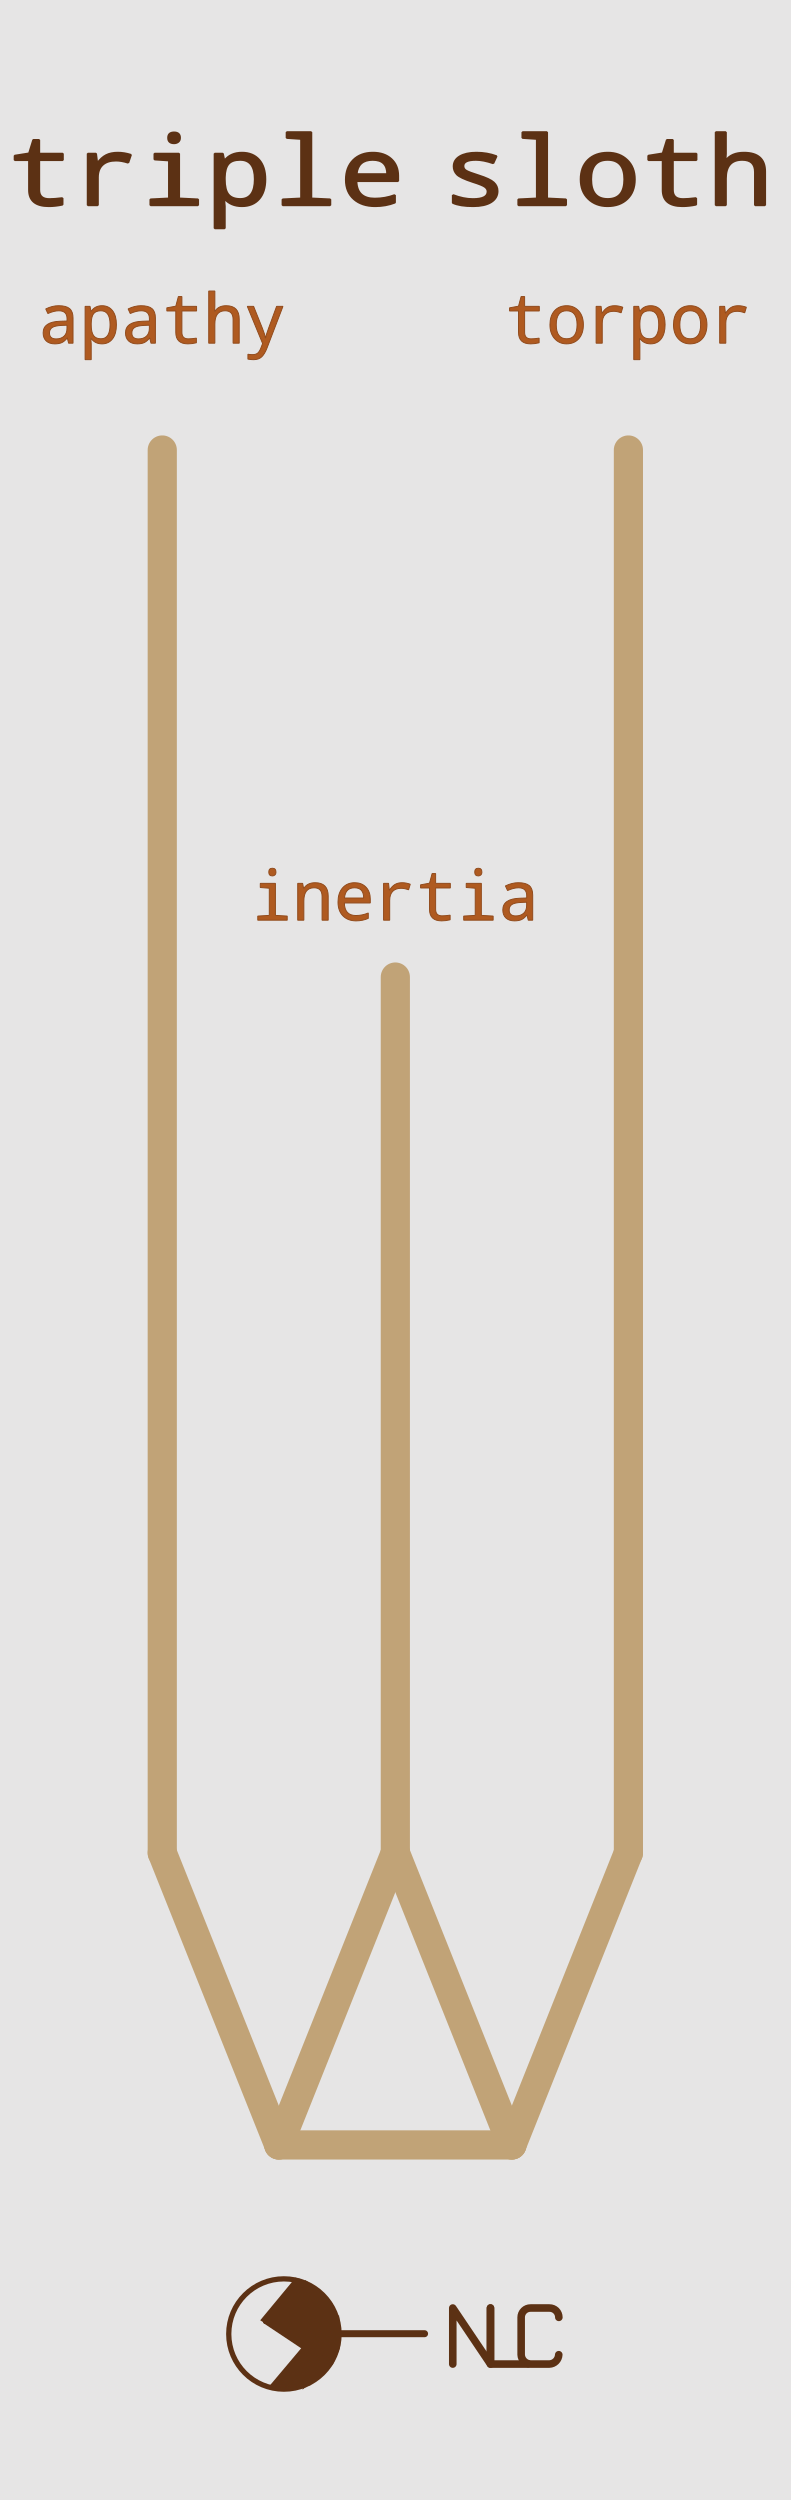
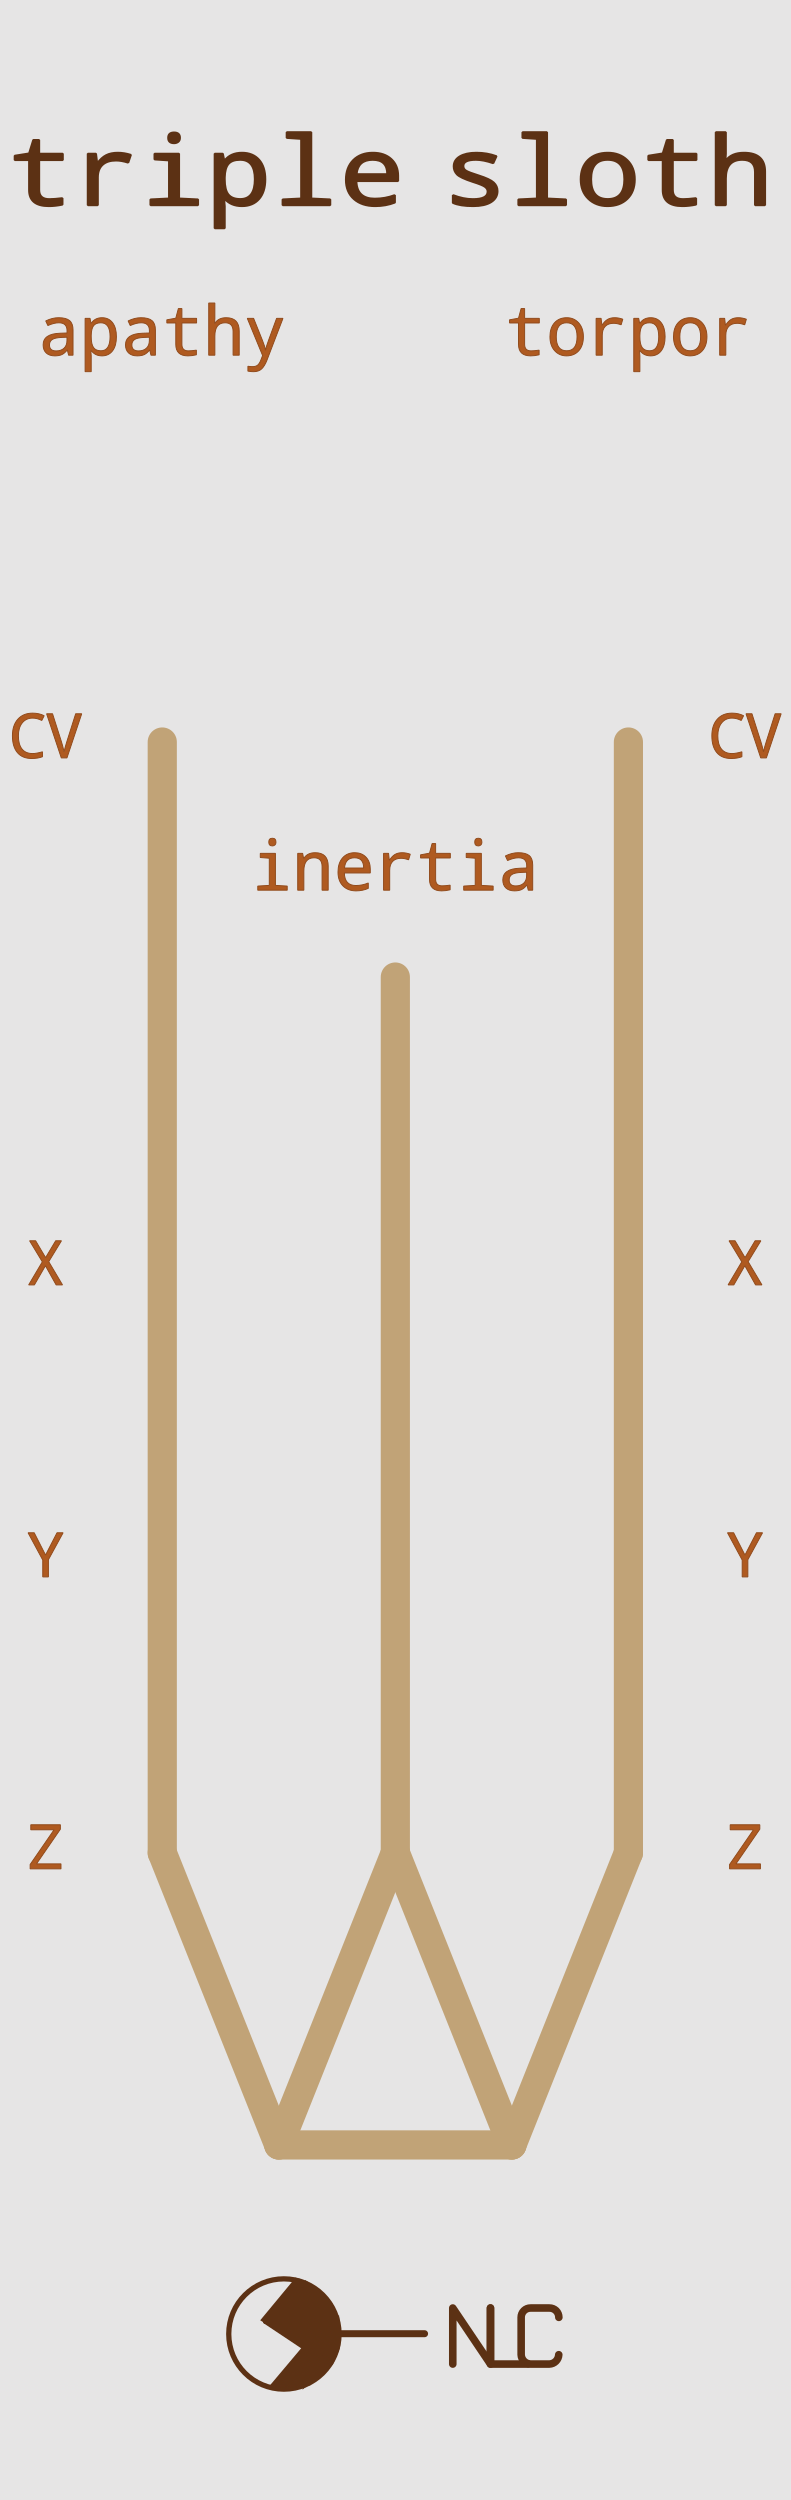
<svg xmlns="http://www.w3.org/2000/svg" width="40.64mm" height="128.50mm" viewBox="0 0 40.64 128.50">
  <g id="PanelLayer">
    <rect id="border_rect" width="40.64" height="128.5" x="0" y="0" style="display:inline;fill:#e6e5e5;fill-opacity:1;fill-rule:nonzero;stroke:#e6e5e5;stroke-width:0.7;stroke-linecap:round;stroke-linejoin:round;stroke-dasharray:none;stroke-opacity:1;image-rendering:auto" />
    <g id="artwork" style="stroke:#c1a377;stroke-width:1.5;stroke-linecap:round;">
-       <line x1="8.34" y1="23.13" x2="8.34" y2="95.24" />
+       <line x1="8.34" y1="38.14" x2="8.34" y2="95.24" />
      <line x1="20.32" y1="50.22" x2="20.32" y2="95.24" />
-       <line x1="32.30" y1="23.13" x2="32.30" y2="95.24" />
+       <line x1="32.30" y1="38.14" x2="32.30" y2="95.24" />
      <line x1="8.34" y1="95.24" x2="14.33" y2="110.25" />
      <line x1="20.32" y1="95.24" x2="14.33" y2="110.25" />
      <line x1="20.32" y1="95.24" x2="26.31" y2="110.25" />
      <line x1="32.30" y1="95.24" x2="26.31" y2="110.25" />
      <line x1="14.33" y1="110.25" x2="26.31" y2="110.25" />
    </g>
    <path id="text_title" d="M2.787 10.185V10.518Q2.474 10.595 2.179 10.595Q1.306 10.595 1.306 9.766V8.229H0.662V8.003L1.306 7.885L1.492 7.193H1.745V7.899H2.802V8.229H1.745V9.766Q1.745 10.236 2.208 10.236Q2.433 10.236 2.787 10.185ZM5.845 7.959 5.727 8.36Q5.43 8.251 5.187 8.251Q4.793 8.251 4.58 8.474Q4.367 8.697 4.367 9.119V10.547H3.928V7.899H4.285L4.338 8.384H4.357Q4.54 8.097 4.75 7.974Q4.96 7.851 5.266 7.851Q5.551 7.851 5.845 7.959ZM7.781 6.809Q8.037 6.809 8.037 7.084Q8.037 7.224 7.961 7.293Q7.885 7.361 7.781 7.361Q7.523 7.361 7.523 7.084Q7.523 6.809 7.781 6.809ZM7.56 8.246 6.911 8.196V7.899H7.998V10.202L8.847 10.25V10.547H6.73V10.25L7.56 10.202ZM10.039 10.212H10.01Q10.039 10.523 10.039 10.602V11.733H9.6V7.899H9.954L10.019 8.256H10.039Q10.304 7.851 10.815 7.851Q11.3 7.851 11.576 8.211Q11.852 8.572 11.852 9.218Q11.852 9.869 11.575 10.232Q11.297 10.595 10.815 10.595Q10.316 10.595 10.039 10.212ZM10.039 9.119V9.218Q10.039 9.766 10.206 9.998Q10.374 10.231 10.74 10.231Q11.396 10.231 11.396 9.213Q11.396 8.215 10.736 8.215Q10.369 8.215 10.209 8.427Q10.048 8.639 10.039 9.119ZM13.466 7.139 12.819 7.089V6.795H13.907V10.202L14.756 10.25V10.547H12.636V10.25L13.466 10.202ZM17.789 9.307H15.923Q15.942 10.212 16.752 10.212Q17.223 10.212 17.645 10.028V10.414Q17.244 10.595 16.767 10.595Q16.176 10.595 15.822 10.235Q15.467 9.874 15.467 9.242Q15.467 8.601 15.794 8.226Q16.121 7.851 16.668 7.851Q17.179 7.851 17.484 8.174Q17.789 8.497 17.789 9.035ZM15.932 8.951H17.314Q17.314 8.215 16.658 8.215Q15.995 8.215 15.932 8.951ZM20.246 10.429V10.028Q20.711 10.236 21.138 10.236Q21.801 10.236 21.801 9.845Q21.801 9.708 21.683 9.607Q21.565 9.505 21.138 9.351Q20.576 9.141 20.43 8.966Q20.285 8.791 20.285 8.553Q20.285 8.225 20.553 8.038Q20.822 7.851 21.297 7.851Q21.775 7.851 22.187 8.029L22.043 8.389Q21.604 8.215 21.273 8.215Q20.704 8.215 20.704 8.536Q20.704 8.683 20.826 8.771Q20.948 8.859 21.387 9.016Q21.895 9.201 22.063 9.381Q22.231 9.561 22.231 9.821Q22.231 10.183 21.949 10.389Q21.666 10.595 21.15 10.595Q20.552 10.595 20.246 10.429ZM24.003 7.139 23.357 7.089V6.795H24.445V10.202L25.293 10.25V10.547H23.174V10.25L24.003 10.202ZM27.155 10.595Q26.634 10.595 26.298 10.22Q25.961 9.845 25.961 9.218Q25.961 8.584 26.288 8.217Q26.615 7.851 27.17 7.851Q27.695 7.851 28.03 8.225Q28.366 8.598 28.366 9.218Q28.366 9.857 28.035 10.226Q27.705 10.595 27.155 10.595ZM27.165 10.231Q27.912 10.231 27.912 9.218Q27.912 8.215 27.16 8.215Q26.415 8.215 26.415 9.218Q26.415 10.231 27.165 10.231ZM31.108 10.185V10.518Q30.794 10.595 30.5 10.595Q29.627 10.595 29.627 9.766V8.229H28.983V8.003L29.627 7.885L29.813 7.193H30.066V7.899H31.122V8.229H30.066V9.766Q30.066 10.236 30.529 10.236Q30.753 10.236 31.108 10.185ZM33.751 10.547V8.842Q33.751 8.215 33.177 8.215Q32.437 8.215 32.437 9.175V10.547H31.997V6.795H32.437V7.909L32.417 8.256H32.441Q32.69 7.851 33.252 7.851Q34.19 7.851 34.19 8.818V10.547Z" transform="scale(1.15,1)" style="fill:#5c3114;stroke:#5c3114;stroke-width:0.1;stroke-linejoin:bevel;" />
-     <path id="text_apathy" d="M3.527 17.64 3.463 17.378H3.45Q3.317 17.545 3.177 17.61Q3.038 17.674 2.817 17.674Q2.537 17.674 2.377 17.526Q2.218 17.378 2.218 17.111Q2.218 16.539 3.096 16.512L3.446 16.5V16.381Q3.446 15.974 3.026 15.974Q2.773 15.974 2.461 16.115L2.352 15.879Q2.69 15.714 3.012 15.714Q3.403 15.714 3.578 15.864Q3.753 16.014 3.753 16.345V17.64ZM3.443 16.715 3.164 16.727Q2.826 16.741 2.685 16.833Q2.543 16.925 2.543 17.114Q2.543 17.421 2.888 17.421Q3.141 17.421 3.292 17.281Q3.443 17.14 3.443 16.885ZM4.688 17.4H4.667Q4.688 17.623 4.688 17.68V18.487H4.375V15.748H4.628L4.674 16.003H4.688Q4.878 15.714 5.243 15.714Q5.589 15.714 5.786 15.972Q5.983 16.229 5.983 16.691Q5.983 17.156 5.785 17.415Q5.587 17.674 5.243 17.674Q4.886 17.674 4.688 17.4ZM4.688 16.62V16.691Q4.688 17.082 4.808 17.248Q4.927 17.414 5.189 17.414Q5.658 17.414 5.658 16.687Q5.658 15.974 5.186 15.974Q4.924 15.974 4.809 16.126Q4.695 16.277 4.688 16.62ZM7.761 17.64 7.697 17.378H7.684Q7.551 17.545 7.411 17.61Q7.272 17.674 7.051 17.674Q6.771 17.674 6.611 17.526Q6.452 17.378 6.452 17.111Q6.452 16.539 7.33 16.512L7.68 16.5V16.381Q7.68 15.974 7.26 15.974Q7.007 15.974 6.695 16.115L6.586 15.879Q6.924 15.714 7.246 15.714Q7.637 15.714 7.812 15.864Q7.987 16.014 7.987 16.345V17.64ZM7.677 16.715 7.398 16.727Q7.06 16.741 6.919 16.833Q6.777 16.925 6.777 17.114Q6.777 17.421 7.122 17.421Q7.375 17.421 7.526 17.281Q7.677 17.14 7.677 16.885ZM10.093 17.381V17.619Q9.869 17.674 9.659 17.674Q9.036 17.674 9.036 17.082V15.985H8.576V15.823L9.036 15.738L9.168 15.244H9.349V15.748H10.104V15.985H9.349V17.082Q9.349 17.418 9.68 17.418Q9.84 17.418 10.093 17.381ZM11.981 17.64V16.422Q11.981 15.974 11.571 15.974Q11.043 15.974 11.043 16.66V17.64H10.729V14.96H11.043V15.755L11.029 16.003H11.046Q11.223 15.714 11.625 15.714Q12.295 15.714 12.295 16.405V17.64ZM12.712 15.748H13.036L13.487 16.875Q13.628 17.228 13.64 17.375H13.65Q13.69 17.182 13.806 16.872L14.217 15.748H14.543L13.725 17.886Q13.609 18.186 13.456 18.337Q13.303 18.487 13.032 18.487Q12.884 18.487 12.743 18.458V18.208Q12.85 18.229 12.977 18.229Q13.142 18.229 13.235 18.158Q13.327 18.088 13.399 17.916L13.499 17.657Z" style="fill:#af5a20;stroke:#90491a;stroke-width:0.05;stroke-linejoin:bevel" />
-     <path id="text_torpor" d="M27.71 17.381V17.619Q27.486 17.674 27.276 17.674Q26.652 17.674 26.652 17.082V15.985H26.192V15.823L26.652 15.738L26.785 15.244H26.965V15.748H27.72V15.985H26.965V17.082Q26.965 17.418 27.296 17.418Q27.456 17.418 27.71 17.381ZM29.12 17.674Q28.748 17.674 28.508 17.407Q28.268 17.139 28.268 16.691Q28.268 16.238 28.501 15.976Q28.735 15.714 29.131 15.714Q29.506 15.714 29.746 15.981Q29.985 16.248 29.985 16.691Q29.985 17.147 29.749 17.411Q29.513 17.674 29.12 17.674ZM29.127 17.414Q29.661 17.414 29.661 16.691Q29.661 15.974 29.124 15.974Q28.591 15.974 28.591 16.691Q28.591 17.414 29.127 17.414ZM32.011 15.792 31.926 16.078Q31.715 16 31.541 16Q31.26 16 31.107 16.159Q30.955 16.319 30.955 16.62V17.64H30.641V15.748H30.896L30.934 16.095H30.948Q31.079 15.89 31.229 15.802Q31.379 15.714 31.597 15.714Q31.801 15.714 32.011 15.792ZM32.889 17.4H32.869Q32.889 17.623 32.889 17.68V18.487H32.576V15.748H32.829L32.876 16.003H32.889Q33.079 15.714 33.444 15.714Q33.79 15.714 33.987 15.972Q34.185 16.229 34.185 16.691Q34.185 17.156 33.986 17.415Q33.788 17.674 33.444 17.674Q33.087 17.674 32.889 17.4ZM32.889 16.62V16.691Q32.889 17.082 33.009 17.248Q33.129 17.414 33.391 17.414Q33.859 17.414 33.859 16.687Q33.859 15.974 33.387 15.974Q33.125 15.974 33.011 16.126Q32.896 16.277 32.889 16.62ZM35.471 17.674Q35.099 17.674 34.859 17.407Q34.619 17.139 34.619 16.691Q34.619 16.238 34.852 15.976Q35.086 15.714 35.482 15.714Q35.857 15.714 36.097 15.981Q36.336 16.248 36.336 16.691Q36.336 17.147 36.1 17.411Q35.864 17.674 35.471 17.674ZM35.478 17.414Q36.012 17.414 36.012 16.691Q36.012 15.974 35.475 15.974Q34.943 15.974 34.943 16.691Q34.943 17.414 35.478 17.414ZM38.362 15.792 38.277 16.078Q38.066 16 37.892 16Q37.611 16 37.458 16.159Q37.306 16.319 37.306 16.62V17.64H36.992V15.748H37.247L37.285 16.095H37.299Q37.43 15.89 37.58 15.802Q37.73 15.714 37.948 15.714Q38.152 15.714 38.362 15.792Z" style="fill:#af5a20;stroke:#90491a;stroke-width:0.05;stroke-linejoin:bevel" />
-     <path id="text_inertia" d="M14.001 44.628Q14.183 44.628 14.183 44.824Q14.183 44.924 14.129 44.973Q14.075 45.022 14.001 45.022Q13.816 45.022 13.816 44.824Q13.816 44.628 14.001 44.628ZM13.842 45.654 13.379 45.618V45.406H14.156V47.051L14.762 47.086V47.298H13.25V47.086L13.842 47.051ZM16.555 47.298V46.08Q16.555 45.632 16.145 45.632Q15.617 45.632 15.617 46.318V47.298H15.303V45.406H15.556L15.603 45.661H15.62Q15.797 45.372 16.199 45.372Q16.869 45.372 16.869 46.063V47.298ZM19.032 46.412H17.699Q17.713 47.058 18.292 47.058Q18.628 47.058 18.929 46.927V47.203Q18.643 47.332 18.302 47.332Q17.88 47.332 17.627 47.075Q17.374 46.817 17.374 46.366Q17.374 45.908 17.607 45.64Q17.84 45.372 18.231 45.372Q18.597 45.372 18.814 45.603Q19.032 45.834 19.032 46.218ZM17.706 46.157H18.693Q18.693 45.632 18.224 45.632Q17.751 45.632 17.706 46.157ZM21.086 45.449 21.001 45.735Q20.789 45.658 20.615 45.658Q20.335 45.658 20.182 45.817Q20.03 45.977 20.03 46.278V47.298H19.716V45.406H19.971L20.009 45.752H20.023Q20.154 45.548 20.304 45.46Q20.453 45.372 20.672 45.372Q20.875 45.372 21.086 45.449ZM23.136 47.039V47.277Q22.912 47.332 22.701 47.332Q22.078 47.332 22.078 46.74V45.642H21.618V45.48L22.078 45.396L22.21 44.902H22.391V45.406H23.146V45.642H22.391V46.74Q22.391 47.075 22.722 47.075Q22.882 47.075 23.136 47.039ZM24.586 44.628Q24.768 44.628 24.768 44.824Q24.768 44.924 24.714 44.973Q24.66 45.022 24.586 45.022Q24.402 45.022 24.402 44.824Q24.402 44.628 24.586 44.628ZM24.427 45.654 23.964 45.618V45.406H24.741V47.051L25.347 47.086V47.298H23.835V47.086L24.427 47.051ZM27.154 47.298 27.09 47.036H27.077Q26.944 47.203 26.805 47.267Q26.665 47.332 26.445 47.332Q26.164 47.332 26.004 47.184Q25.845 47.036 25.845 46.769Q25.845 46.197 26.724 46.169L27.073 46.157V46.038Q27.073 45.632 26.653 45.632Q26.4 45.632 26.088 45.773L25.979 45.537Q26.317 45.372 26.639 45.372Q27.03 45.372 27.205 45.522Q27.38 45.672 27.38 46.002V47.298ZM27.07 46.373 26.791 46.385Q26.453 46.398 26.312 46.491Q26.171 46.583 26.171 46.772Q26.171 47.079 26.515 47.079Q26.768 47.079 26.919 46.938Q27.07 46.798 27.07 46.543Z" style="fill:#af5a20;stroke:#90491a;stroke-width:0.05;stroke-linejoin:bevel" />
+     <path id="text_apathy" d="M3.527 18.257 3.463 17.995H3.45Q3.317 18.162 3.177 18.227Q3.038 18.291 2.817 18.291Q2.537 18.291 2.377 18.143Q2.218 17.995 2.218 17.728Q2.218 17.156 3.096 17.128L3.446 17.116V16.997Q3.446 16.591 3.026 16.591Q2.773 16.591 2.461 16.732L2.352 16.496Q2.69 16.331 3.012 16.331Q3.403 16.331 3.578 16.481Q3.753 16.631 3.753 16.961V18.257ZM3.443 17.332 3.164 17.344Q2.826 17.358 2.685 17.45Q2.543 17.542 2.543 17.731Q2.543 18.038 2.888 18.038Q3.141 18.038 3.292 17.898Q3.443 17.757 3.443 17.502ZM4.688 18.017H4.667Q4.688 18.239 4.688 18.296V19.104H4.375V16.365H4.628L4.674 16.62H4.688Q4.878 16.331 5.243 16.331Q5.589 16.331 5.786 16.588Q5.983 16.846 5.983 17.308Q5.983 17.773 5.785 18.032Q5.587 18.291 5.243 18.291Q4.886 18.291 4.688 18.017ZM4.688 17.237V17.308Q4.688 17.699 4.808 17.865Q4.927 18.031 5.189 18.031Q5.658 18.031 5.658 17.304Q5.658 16.591 5.186 16.591Q4.924 16.591 4.809 16.742Q4.695 16.894 4.688 17.237ZM7.761 18.257 7.697 17.995H7.684Q7.551 18.162 7.411 18.227Q7.272 18.291 7.051 18.291Q6.771 18.291 6.611 18.143Q6.452 17.995 6.452 17.728Q6.452 17.156 7.33 17.128L7.68 17.116V16.997Q7.68 16.591 7.26 16.591Q7.007 16.591 6.695 16.732L6.586 16.496Q6.924 16.331 7.246 16.331Q7.637 16.331 7.812 16.481Q7.987 16.631 7.987 16.961V18.257ZM7.677 17.332 7.398 17.344Q7.06 17.358 6.919 17.45Q6.777 17.542 6.777 17.731Q6.777 18.038 7.122 18.038Q7.375 18.038 7.526 17.898Q7.677 17.757 7.677 17.502ZM10.093 17.998V18.236Q9.869 18.291 9.659 18.291Q9.036 18.291 9.036 17.699V16.601H8.576V16.439L9.036 16.355L9.168 15.861H9.349V16.365H10.104V16.601H9.349V17.699Q9.349 18.035 9.68 18.035Q9.84 18.035 10.093 17.998ZM11.981 18.257V17.039Q11.981 16.591 11.571 16.591Q11.043 16.591 11.043 17.276V18.257H10.729V15.576H11.043V16.372L11.029 16.62H11.046Q11.223 16.331 11.625 16.331Q12.295 16.331 12.295 17.022V18.257ZM12.712 16.365H13.036L13.487 17.492Q13.628 17.845 13.64 17.991H13.65Q13.69 17.799 13.806 17.488L14.217 16.365H14.543L13.725 18.503Q13.609 18.803 13.456 18.953Q13.303 19.104 13.032 19.104Q12.884 19.104 12.743 19.075V18.825Q12.85 18.846 12.977 18.846Q13.142 18.846 13.235 18.775Q13.327 18.704 13.399 18.532L13.499 18.274Z" style="fill:#af5a20;stroke:#90491a;stroke-width:0.05;stroke-linejoin:bevel" />
+     <path id="text_torpor" d="M27.71 17.998V18.236Q27.486 18.291 27.276 18.291Q26.652 18.291 26.652 17.699V16.601H26.192V16.439L26.652 16.355L26.785 15.861H26.965V16.365H27.72V16.601H26.965V17.699Q26.965 18.035 27.296 18.035Q27.456 18.035 27.71 17.998ZM29.12 18.291Q28.748 18.291 28.508 18.023Q28.268 17.755 28.268 17.308Q28.268 16.855 28.501 16.593Q28.735 16.331 29.131 16.331Q29.506 16.331 29.746 16.598Q29.985 16.865 29.985 17.308Q29.985 17.764 29.749 18.028Q29.513 18.291 29.12 18.291ZM29.127 18.031Q29.661 18.031 29.661 17.308Q29.661 16.591 29.124 16.591Q28.591 16.591 28.591 17.308Q28.591 18.031 29.127 18.031ZM32.011 16.408 31.926 16.694Q31.715 16.617 31.541 16.617Q31.26 16.617 31.107 16.776Q30.955 16.936 30.955 17.237V18.257H30.641V16.365H30.896L30.934 16.712H30.948Q31.079 16.507 31.229 16.419Q31.379 16.331 31.597 16.331Q31.801 16.331 32.011 16.408ZM32.889 18.017H32.869Q32.889 18.239 32.889 18.296V19.104H32.576V16.365H32.829L32.876 16.62H32.889Q33.079 16.331 33.444 16.331Q33.79 16.331 33.987 16.588Q34.185 16.846 34.185 17.308Q34.185 17.773 33.986 18.032Q33.788 18.291 33.444 18.291Q33.087 18.291 32.889 18.017ZM32.889 17.237V17.308Q32.889 17.699 33.009 17.865Q33.129 18.031 33.391 18.031Q33.859 18.031 33.859 17.304Q33.859 16.591 33.387 16.591Q33.125 16.591 33.011 16.742Q32.896 16.894 32.889 17.237ZM35.471 18.291Q35.099 18.291 34.859 18.023Q34.619 17.755 34.619 17.308Q34.619 16.855 34.852 16.593Q35.086 16.331 35.482 16.331Q35.857 16.331 36.097 16.598Q36.336 16.865 36.336 17.308Q36.336 17.764 36.1 18.028Q35.864 18.291 35.471 18.291ZM35.478 18.031Q36.012 18.031 36.012 17.308Q36.012 16.591 35.475 16.591Q34.943 16.591 34.943 17.308Q34.943 18.031 35.478 18.031ZM38.362 16.408 38.277 16.694Q38.066 16.617 37.892 16.617Q37.611 16.617 37.458 16.776Q37.306 16.936 37.306 17.237V18.257H36.992V16.365H37.247L37.285 16.712H37.299Q37.43 16.507 37.58 16.419Q37.73 16.331 37.948 16.331Q38.152 16.331 38.362 16.408Z" style="fill:#af5a20;stroke:#90491a;stroke-width:0.05;stroke-linejoin:bevel" />
+     <path id="text_inertia" d="M14.001 43.086Q14.183 43.086 14.183 43.282Q14.183 43.382 14.129 43.431Q14.075 43.48 14.001 43.48Q13.816 43.48 13.816 43.282Q13.816 43.086 14.001 43.086ZM13.842 44.112 13.379 44.076V43.864H14.156V45.509L14.762 45.544V45.756H13.25V45.544L13.842 45.509ZM16.555 45.756V44.538Q16.555 44.09 16.145 44.09Q15.617 44.09 15.617 44.776V45.756H15.303V43.864H15.556L15.603 44.119H15.62Q15.797 43.83 16.199 43.83Q16.869 43.83 16.869 44.521V45.756ZM19.032 44.87H17.699Q17.713 45.516 18.292 45.516Q18.628 45.516 18.929 45.385V45.661Q18.643 45.79 18.302 45.79Q17.88 45.79 17.627 45.533Q17.374 45.275 17.374 44.824Q17.374 44.366 17.607 44.098Q17.84 43.83 18.231 43.83Q18.597 43.83 18.814 44.061Q19.032 44.291 19.032 44.676ZM17.706 44.615H18.693Q18.693 44.09 18.224 44.09Q17.751 44.09 17.706 44.615ZM21.086 43.907 21.001 44.193Q20.789 44.116 20.615 44.116Q20.335 44.116 20.182 44.275Q20.03 44.434 20.03 44.736V45.756H19.716V43.864H19.971L20.009 44.211H20.023Q20.154 44.006 20.304 43.918Q20.453 43.83 20.672 43.83Q20.875 43.83 21.086 43.907ZM23.136 45.497V45.735Q22.912 45.79 22.701 45.79Q22.078 45.79 22.078 45.198V44.1H21.618V43.938L22.078 43.854L22.21 43.36H22.391V43.864H23.146V44.1H22.391V45.198Q22.391 45.533 22.722 45.533Q22.882 45.533 23.136 45.497ZM24.586 43.086Q24.768 43.086 24.768 43.282Q24.768 43.382 24.714 43.431Q24.66 43.48 24.586 43.48Q24.402 43.48 24.402 43.282Q24.402 43.086 24.586 43.086ZM24.427 44.112 23.964 44.076V43.864H24.741V45.509L25.347 45.544V45.756H23.835V45.544L24.427 45.509ZM27.154 45.756 27.09 45.494H27.077Q26.944 45.661 26.805 45.725Q26.665 45.79 26.445 45.79Q26.164 45.79 26.004 45.642Q25.845 45.494 25.845 45.227Q25.845 44.655 26.724 44.627L27.073 44.615V44.496Q27.073 44.09 26.653 44.09Q26.4 44.09 26.088 44.231L25.979 43.995Q26.317 43.83 26.639 43.83Q27.03 43.83 27.205 43.98Q27.38 44.13 27.38 44.46V45.756ZM27.07 44.831 26.791 44.843Q26.453 44.856 26.312 44.949Q26.171 45.041 26.171 45.23Q26.171 45.537 26.515 45.537Q26.768 45.537 26.919 45.397Q27.07 45.256 27.07 45.001Z" style="fill:#af5a20;stroke:#90491a;stroke-width:0.05;stroke-linejoin:bevel" />
+     <path id="text_cvleft" d="M2.182 38.643V38.895Q1.955 38.986 1.627 38.986Q1.148 38.986 0.894 38.682Q0.639 38.378 0.639 37.819Q0.639 37.282 0.917 36.969Q1.194 36.656 1.675 36.656Q2.016 36.656 2.269 36.789L2.148 37.031Q1.909 36.91 1.675 36.91Q1.342 36.91 1.143 37.156Q0.945 37.402 0.945 37.822Q0.945 38.267 1.131 38.5Q1.317 38.733 1.675 38.733Q1.876 38.733 2.182 38.643ZM3.89 36.688H4.199L3.441 38.955H3.151L2.396 36.688H2.7L3.157 38.126Q3.221 38.322 3.293 38.643Q3.341 38.419 3.438 38.116Z" style="fill:#af5a20;stroke:#90491a;stroke-width:0.05;stroke-linejoin:bevel" />
+     <path id="text_cvright" d="M38.133 38.643V38.895Q37.906 38.986 37.578 38.986Q37.099 38.986 36.844 38.682Q36.59 38.378 36.59 37.819Q36.59 37.282 36.868 36.969Q37.145 36.656 37.626 36.656Q37.967 36.656 38.219 36.789L38.099 37.031Q37.86 36.91 37.626 36.91Q37.292 36.91 37.094 37.156Q36.895 37.402 36.895 37.822Q36.895 38.267 37.081 38.5Q37.267 38.733 37.626 38.733Q37.827 38.733 38.133 38.643ZM39.841 36.688H40.15L39.391 38.955H39.102L38.346 36.688H38.65L39.108 38.126Q39.171 38.322 39.244 38.643Q39.292 38.419 39.388 38.116Z" style="fill:#af5a20;stroke:#90491a;stroke-width:0.05;stroke-linejoin:bevel" />
+     <path id="text_xleft" d="M3.212 66.043H2.885L2.335 65.058L1.767 66.043H1.474L2.176 64.858L1.522 63.776H1.831L2.344 64.643L2.862 63.776H3.158L2.504 64.849Z" style="fill:#af5a20;stroke:#90491a;stroke-width:0.05;stroke-linejoin:bevel" />
+     <path id="text_yleft" d="M2.341 79.931 2.931 78.785H3.243L2.488 80.169V81.052H2.198V80.185L1.443 78.785H1.758Z" style="fill:#af5a20;stroke:#90491a;stroke-width:0.05;stroke-linejoin:bevel" />
+     <path id="text_zleft" d="M3.134 96.06H1.55V95.836L2.779 94.051H1.583V93.794H3.103V94.019L1.874 95.803H3.134Z" style="fill:#af5a20;stroke:#90491a;stroke-width:0.05;stroke-linejoin:bevel" />
+     <path id="text_xright" d="M39.163 66.043H38.836L38.285 65.058L37.718 66.043H37.425L38.127 64.858L37.473 63.776H37.782L38.295 64.643L38.812 63.776H39.108L38.454 64.849Z" style="fill:#af5a20;stroke:#90491a;stroke-width:0.05;stroke-linejoin:bevel" />
+     <path id="text_yright" d="M38.291 79.931 38.882 78.785H39.194L38.439 80.169V81.052H38.149V80.185L37.394 78.785H37.709Z" style="fill:#af5a20;stroke:#90491a;stroke-width:0.05;stroke-linejoin:bevel" />
+     <path id="text_zright" d="M39.085 96.06H37.501V95.836L38.73 94.051H37.533V93.794H39.054V94.019L37.825 95.803H39.085Z" style="fill:#af5a20;stroke:#90491a;stroke-width:0.05;stroke-linejoin:bevel" />
    <g id="nlc_logo" transform="scale(0.25) translate(6.09,135)" style="fill:#5c3114;stroke:#5c3114;">
      <polyline points="87 351.05 87 339.53 94.75 351.05 94.75 339.53" style="fill:none;stroke-linecap:round;stroke-linejoin:round;stroke-width:1.56px" />
      <polyline points="94.75 339.53 94.75 351.05 102.49 351.05" style="fill:none;stroke-linecap:round;stroke-linejoin:round;stroke-width:1.56px" />
      <path d="M108.79,349.13a2,2,0,0,1-1.94,1.92H103a2,2,0,0,1-1.94-1.92v-7.68a1.91,1.91,0,0,1,1.94-1.92h3.87a1.91,1.91,0,0,1,1.94,1.92" style="fill:none;stroke-linecap:round;stroke-linejoin:round;stroke-width:1.56px" />
      <path d="M52.28,356.21a11.34,11.34,0,1,0,0-22.68,11.34,11.34,0,1,0,0,22.68" style="fill:none;stroke-linecap:round;stroke-linejoin:round;stroke-width:1.08px" />
      <line x1="63.89" y1="344.81" x2="81.20" y2="344.81" style="fill: none;stroke-linecap: round;stroke-linejoin: round;stroke-width: 1.44px" />
      <line x1="55.30" y1="334.01" x2="48.52" y2="342.29" style="fill: none;stroke-linecap: round;stroke-linejoin: round;stroke-width: 1.08px" />
      <line x1="56.63" y1="347.69" x2="49.86" y2="355.73" style="fill: none;stroke-linecap: round;stroke-linejoin: round;stroke-width: 1.08px" />
      <line x1="48.52" y1="342.29" x2="56.63" y2="347.69" style="fill: none;stroke-linecap: round;stroke-linejoin: round;stroke-width: 1.08px" />
      <polygon points="56.99 347.45 57.24 355.01 53.73 355.85 50.22 355.73 56.99 347.45" style="fill-rule: evenodd" />
      <polygon points="54.82 333.89 57.36 335.09 57.24 347.57 48.16 341.93 54.82 333.89" style="fill-rule: evenodd" />
      <polygon points="56.75 349.25 62.2 349.49 61.96 350.81 60.38 352.25 56.63 355.25 56.75 349.25" style="fill-rule: evenodd" />
      <polygon points="56.63 341.69 63.17 341.57 63.53 345.17 63.29 347.69 62.32 349.97 56.39 349.73 56.63 341.69" style="fill-rule: evenodd" />
      <polygon points="56.99 334.61 59.41 336.17 61.84 338.93 62.8 341.21 63.05 342.05 56.27 341.93 56.99 334.61" style="fill-rule: evenodd" />
    </g>
  </g>
</svg>
